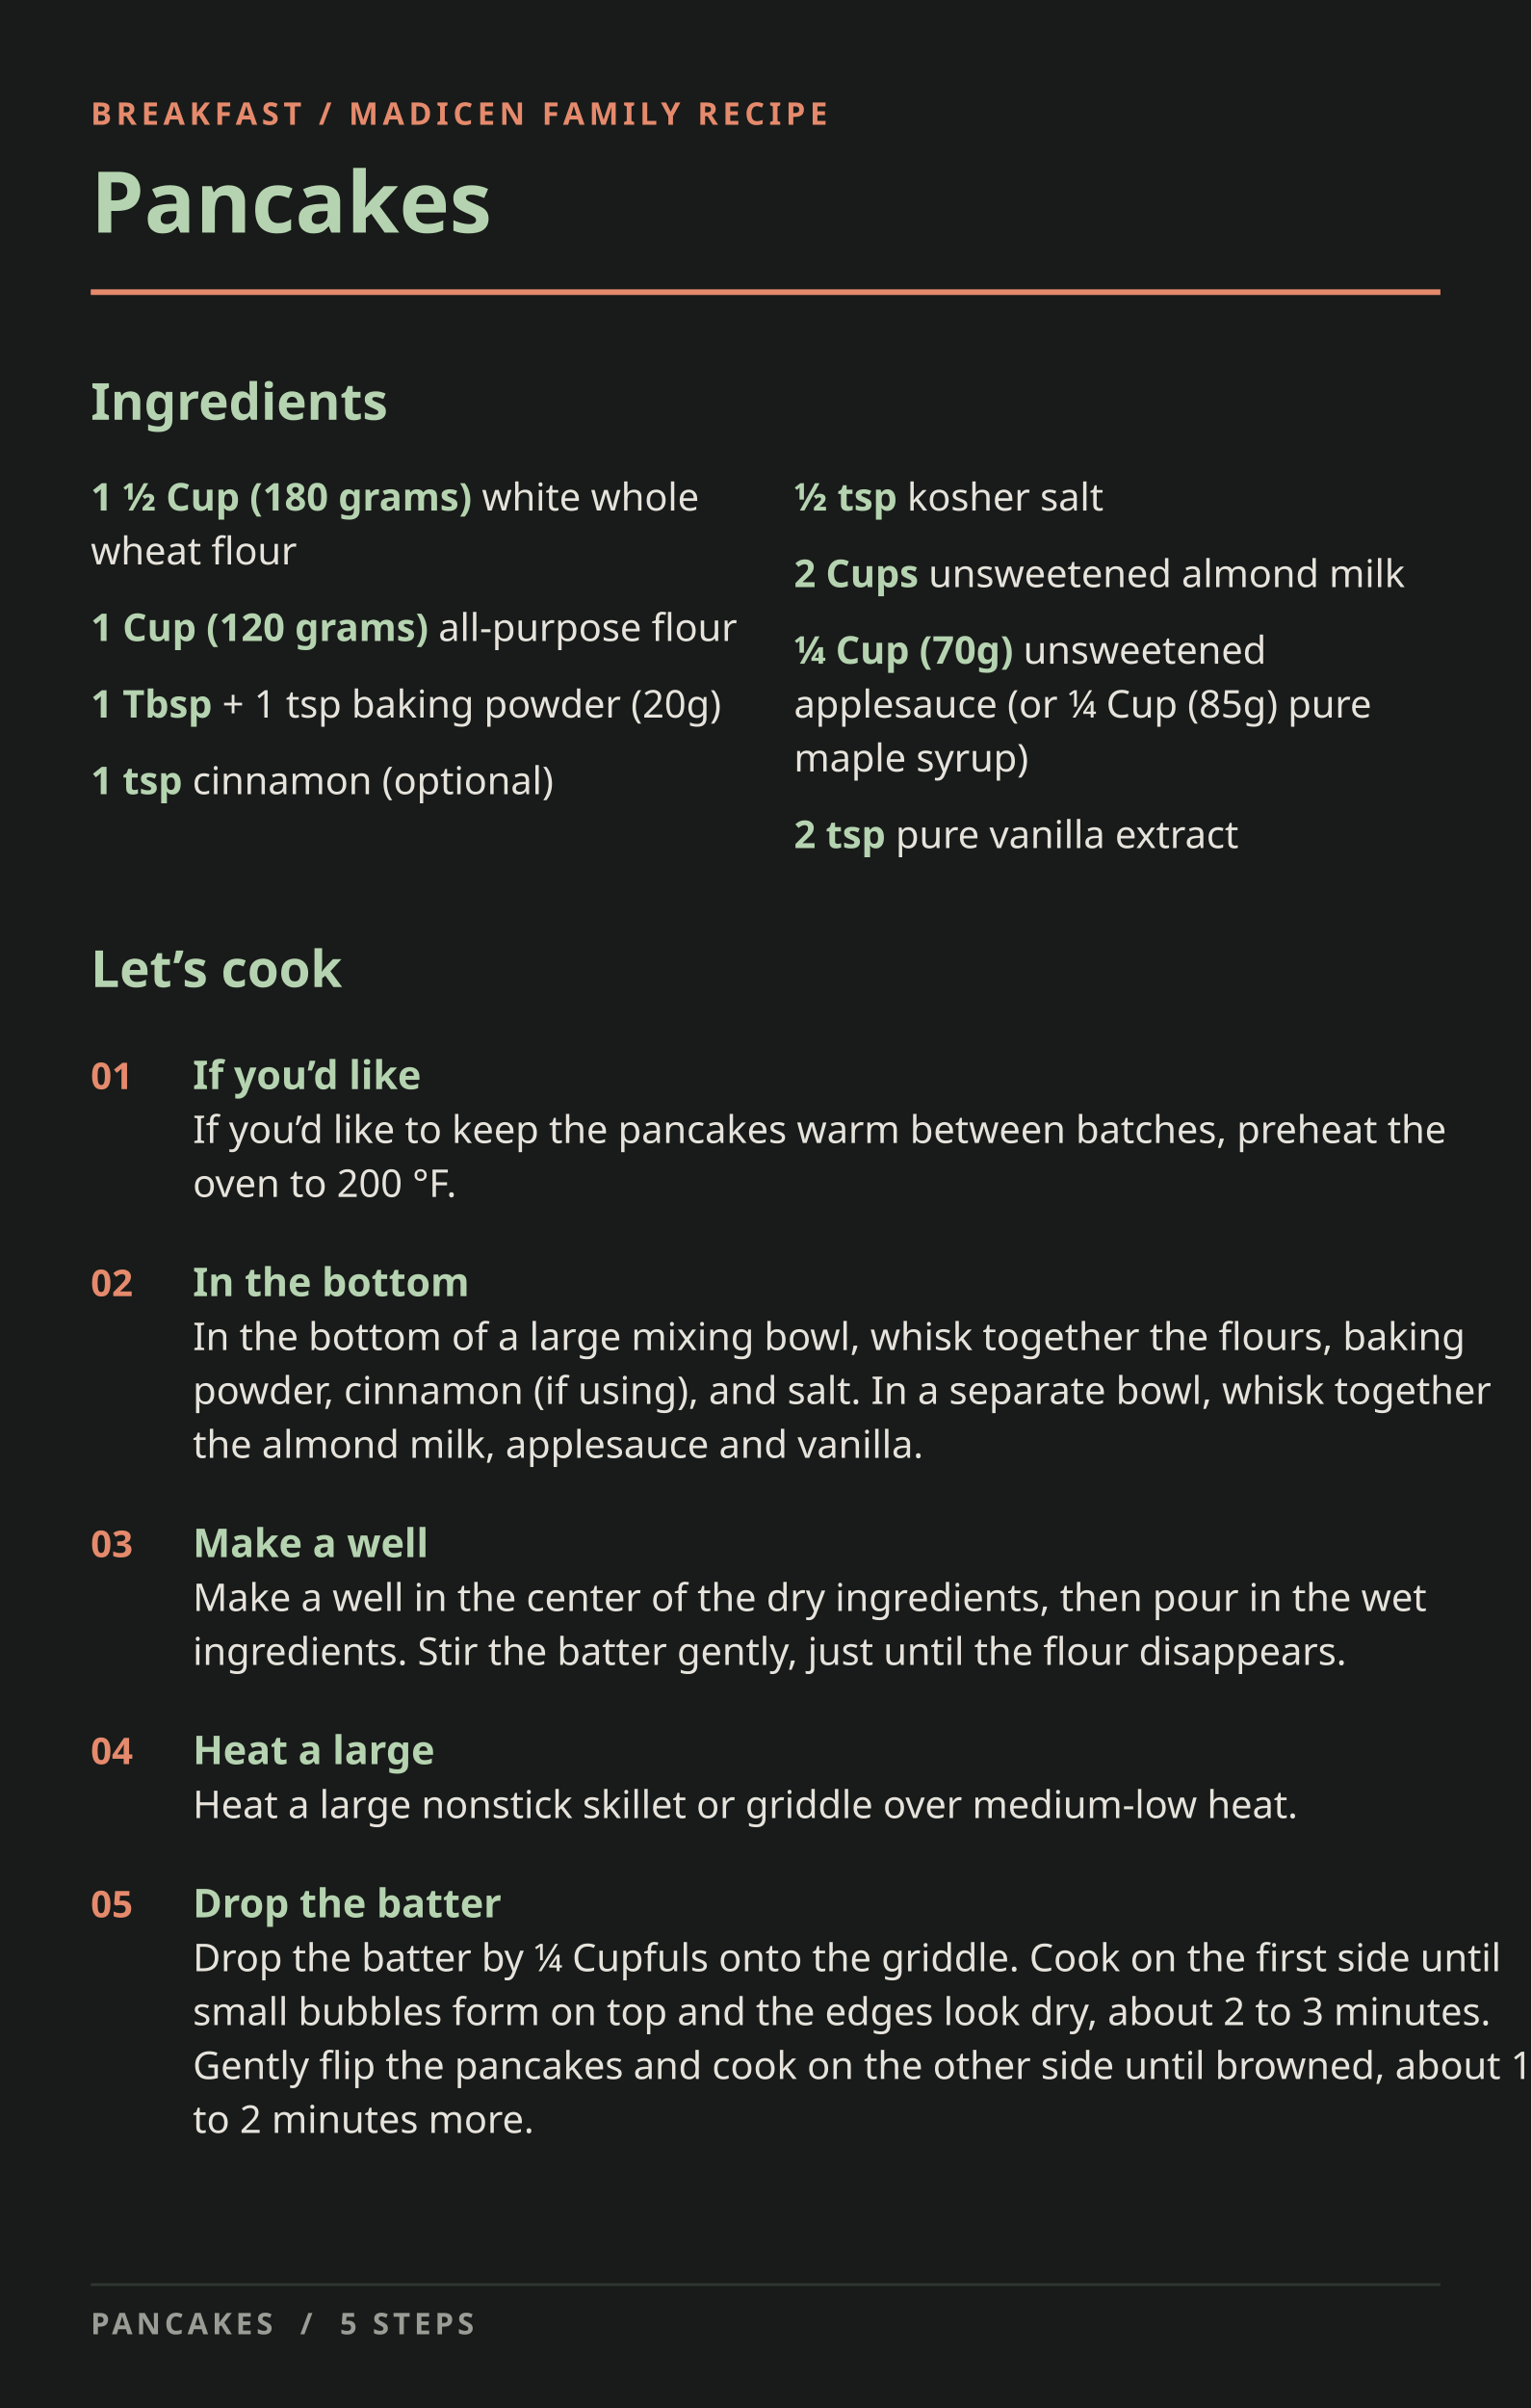
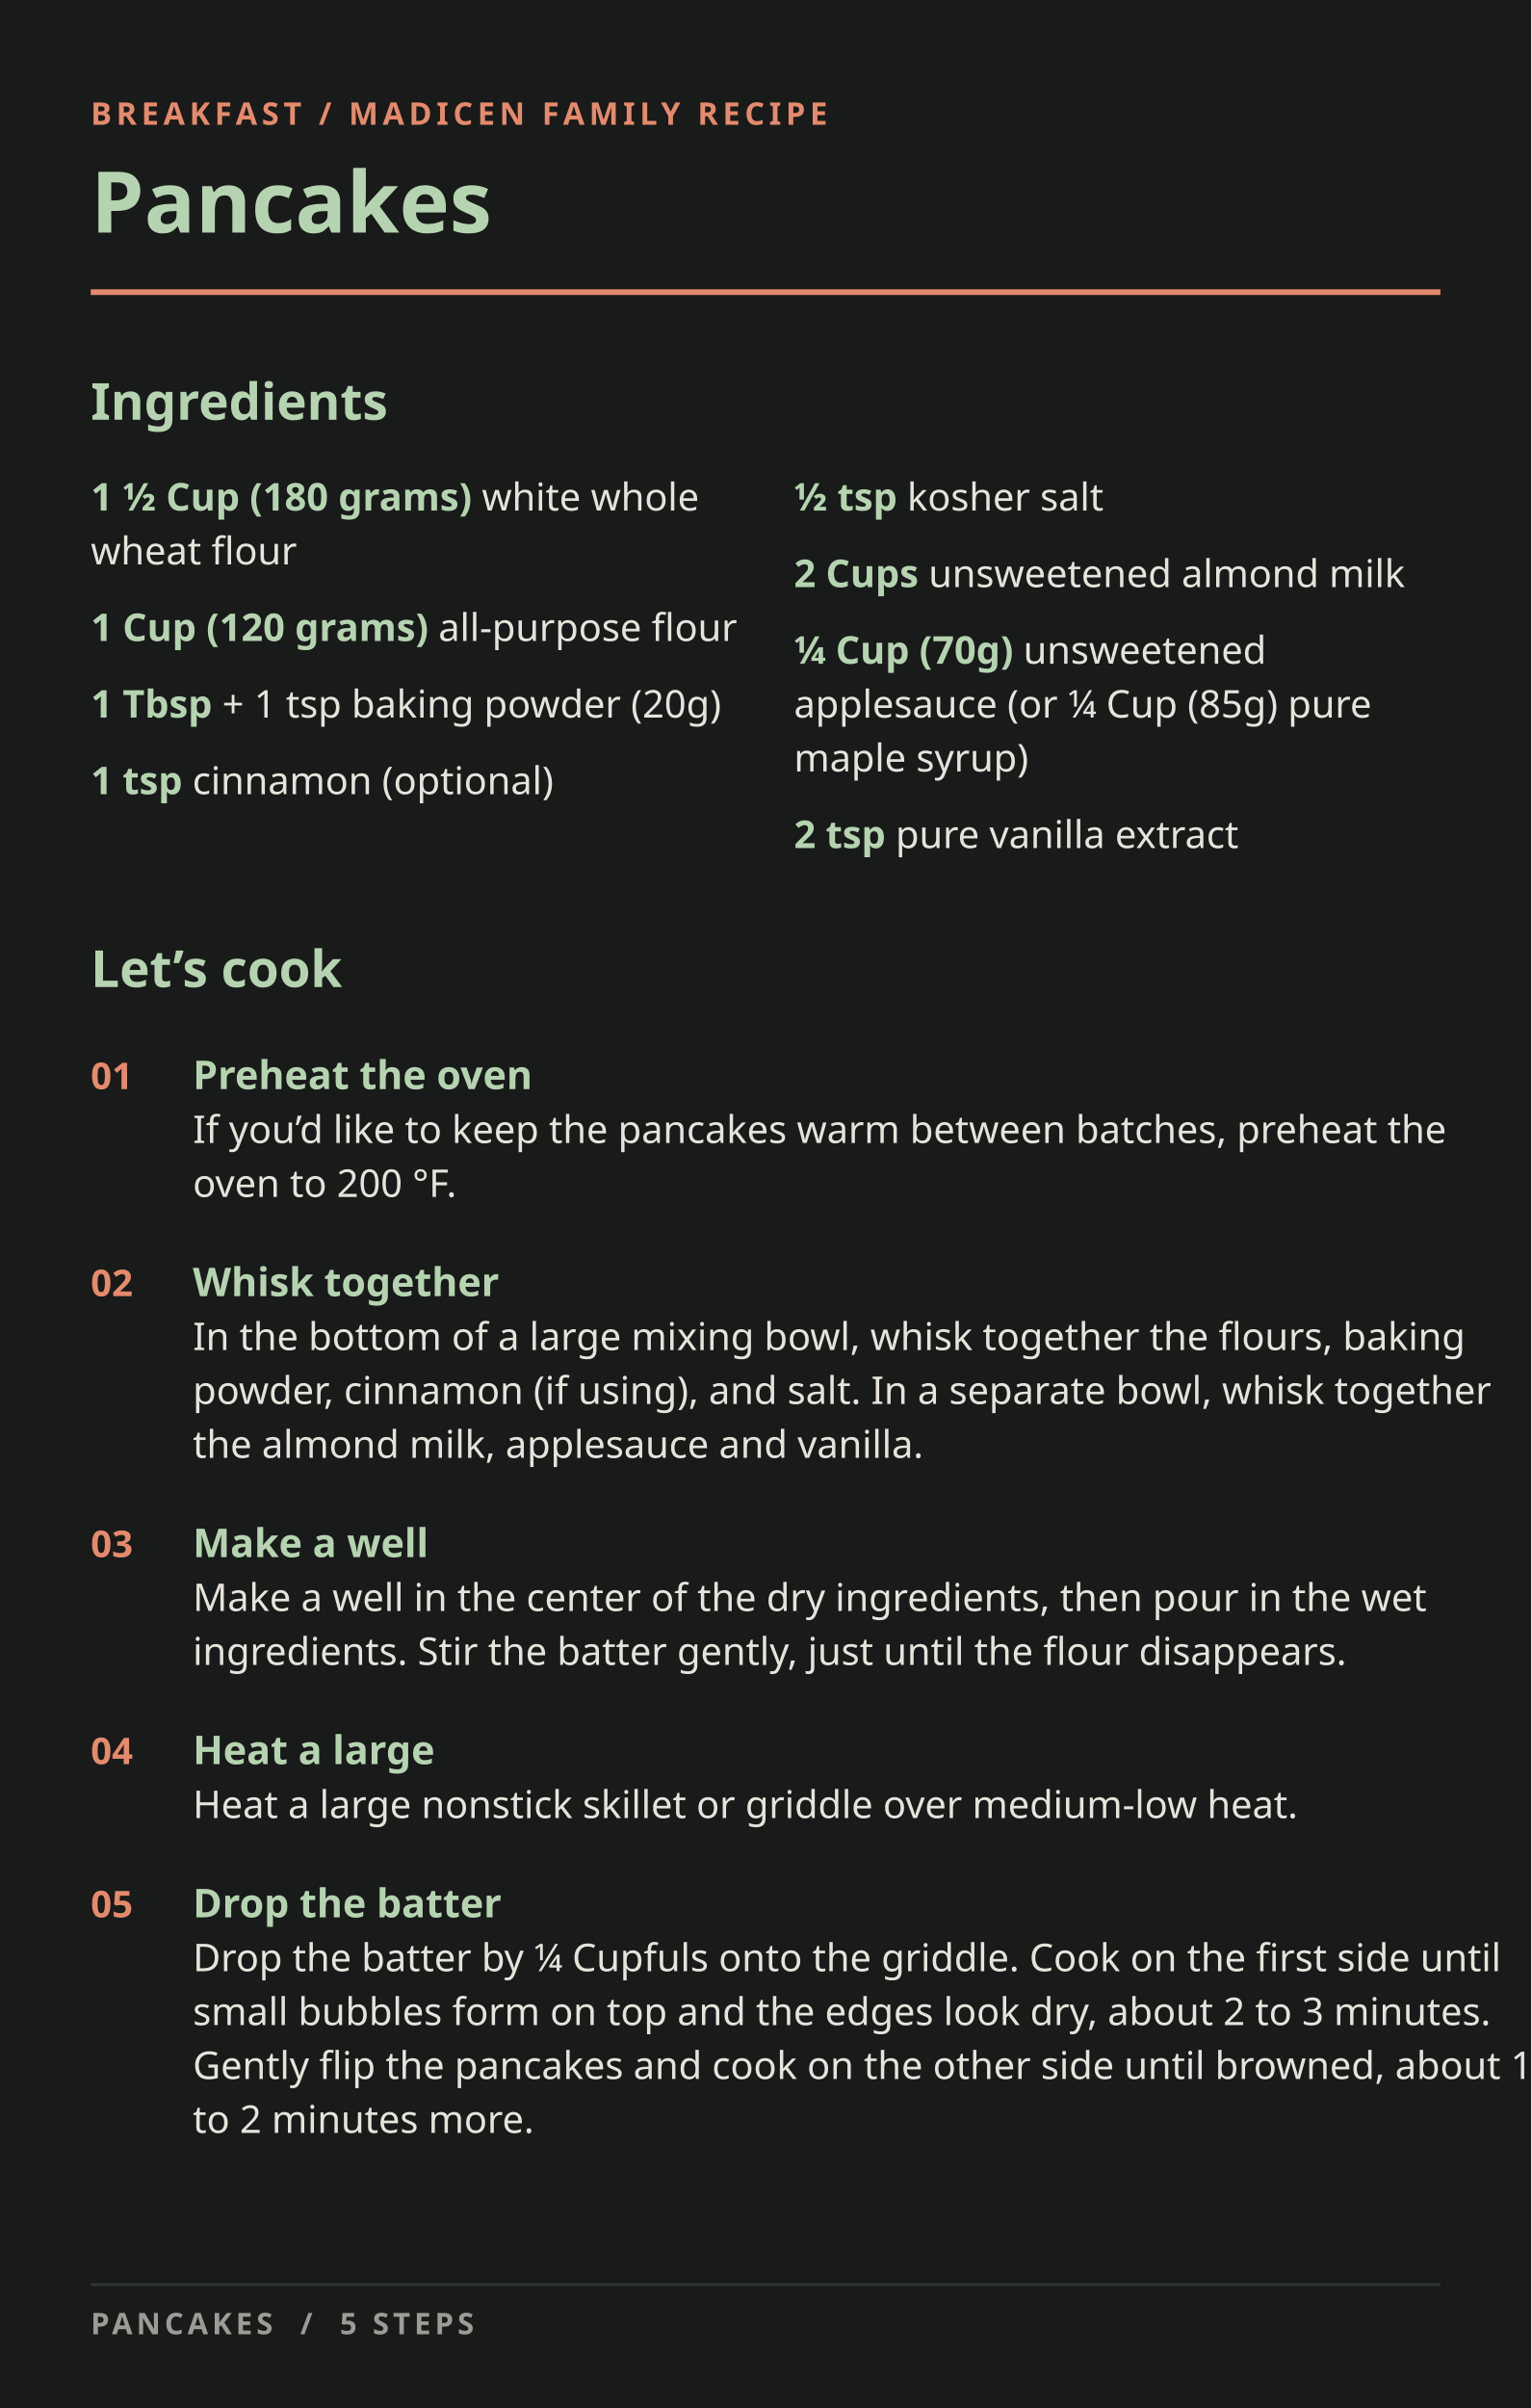
<svg xmlns="http://www.w3.org/2000/svg" width="540" height="849" viewBox="0 0 540 849" font-family="Atkinson Hyperlegible">
  <rect width="540" height="849" fill="#181B19" />
  <text x="32" y="44" font-size="11" font-weight="700" letter-spacing="1.6" fill="#E58A6C">BREAKFAST / MADICEN FAMILY RECIPE</text>
  <text x="32" y="82" font-size="30" font-weight="700" fill="#B5D3B0">Pancakes</text>
  <rect x="32" y="102" width="476" height="2" fill="#E58A6C" />
  <text x="32" y="148" font-size="18" font-weight="700" fill="#B5D3B0">Ingredients</text>
  <text x="32" y="180" font-size="13.5" fill="#E6E3DC">
    <tspan font-weight="700" fill="#B5D3B0">1 ½ Cup (180 grams)</tspan> white whole</text>
  <text x="32" y="199" font-size="13.5" fill="#E6E3DC">wheat flour</text>
  <text x="32" y="226" font-size="13.5" fill="#E6E3DC">
    <tspan font-weight="700" fill="#B5D3B0">1 Cup (120 grams)</tspan> all-purpose flour</text>
  <text x="32" y="253" font-size="13.5" fill="#E6E3DC">
    <tspan font-weight="700" fill="#B5D3B0">1 Tbsp</tspan> + 1 tsp baking powder (20g)</text>
  <text x="32" y="280" font-size="13.5" fill="#E6E3DC">
    <tspan font-weight="700" fill="#B5D3B0">1 tsp</tspan> cinnamon (optional)</text>
  <text x="280" y="180" font-size="13.5" fill="#E6E3DC">
    <tspan font-weight="700" fill="#B5D3B0">½ tsp</tspan> kosher salt</text>
  <text x="280" y="207" font-size="13.5" fill="#E6E3DC">
    <tspan font-weight="700" fill="#B5D3B0">2 Cups</tspan> unsweetened almond milk</text>
  <text x="280" y="234" font-size="13.5" fill="#E6E3DC">
    <tspan font-weight="700" fill="#B5D3B0">¼ Cup (70g)</tspan> unsweetened</text>
  <text x="280" y="253" font-size="13.5" fill="#E6E3DC">applesauce (or ¼ Cup (85g) pure</text>
  <text x="280" y="272" font-size="13.5" fill="#E6E3DC">maple syrup)</text>
  <text x="280" y="299" font-size="13.5" fill="#E6E3DC">
    <tspan font-weight="700" fill="#B5D3B0">2 tsp</tspan> pure vanilla extract</text>
  <text x="32" y="348" font-size="18" font-weight="700" fill="#B5D3B0">Let’s cook</text>
  <text x="32" y="384" font-size="13" font-weight="700" fill="#E58A6C">01</text>
-   <text x="68" y="384" font-size="14" font-weight="700" fill="#B5D3B0">If you’d like</text>
+   <text x="68" y="384" font-size="14" font-weight="700" fill="#B5D3B0">Preheat the oven</text>
  <text x="68" y="403" font-size="13.5" fill="#E6E3DC">If you’d like to keep the pancakes warm between batches, preheat the</text>
  <text x="68" y="422" font-size="13.5" fill="#E6E3DC">oven to 200 °F.</text>
  <text x="32" y="457" font-size="13" font-weight="700" fill="#E58A6C">02</text>
-   <text x="68" y="457" font-size="14" font-weight="700" fill="#B5D3B0">In the bottom</text>
+   <text x="68" y="457" font-size="14" font-weight="700" fill="#B5D3B0">Whisk together</text>
  <text x="68" y="476" font-size="13.5" fill="#E6E3DC">In the bottom of a large mixing bowl, whisk together the flours, baking</text>
  <text x="68" y="495" font-size="13.5" fill="#E6E3DC">powder, cinnamon (if using), and salt. In a separate bowl, whisk together</text>
  <text x="68" y="514" font-size="13.5" fill="#E6E3DC">the almond milk, applesauce and vanilla.</text>
  <text x="32" y="549" font-size="13" font-weight="700" fill="#E58A6C">03</text>
  <text x="68" y="549" font-size="14" font-weight="700" fill="#B5D3B0">Make a well</text>
  <text x="68" y="568" font-size="13.5" fill="#E6E3DC">Make a well in the center of the dry ingredients, then pour in the wet</text>
  <text x="68" y="587" font-size="13.5" fill="#E6E3DC">ingredients. Stir the batter gently, just until the flour disappears.</text>
  <text x="32" y="622" font-size="13" font-weight="700" fill="#E58A6C">04</text>
  <text x="68" y="622" font-size="14" font-weight="700" fill="#B5D3B0">Heat a large</text>
  <text x="68" y="641" font-size="13.5" fill="#E6E3DC">Heat a large nonstick skillet or griddle over medium-low heat.</text>
  <text x="32" y="676" font-size="13" font-weight="700" fill="#E58A6C">05</text>
  <text x="68" y="676" font-size="14" font-weight="700" fill="#B5D3B0">Drop the batter</text>
  <text x="68" y="695" font-size="13.5" fill="#E6E3DC">Drop the batter by ¼ Cupfuls onto the griddle. Cook on the first side until</text>
  <text x="68" y="714" font-size="13.5" fill="#E6E3DC">small bubbles form on top and the edges look dry, about 2 to 3 minutes.</text>
  <text x="68" y="733" font-size="13.5" fill="#E6E3DC">Gently flip the pancakes and cook on the other side until browned, about 1</text>
  <text x="68" y="752" font-size="13.5" fill="#E6E3DC">to 2 minutes more.</text>
  <rect x="32" y="805" width="476" height="1" fill="#2F3530" />
  <text x="32" y="823" font-size="10.5" font-weight="700" letter-spacing="1.4" fill="#9A9D96" xml:space="preserve">PANCAKES  /  5 STEPS</text>
</svg>
